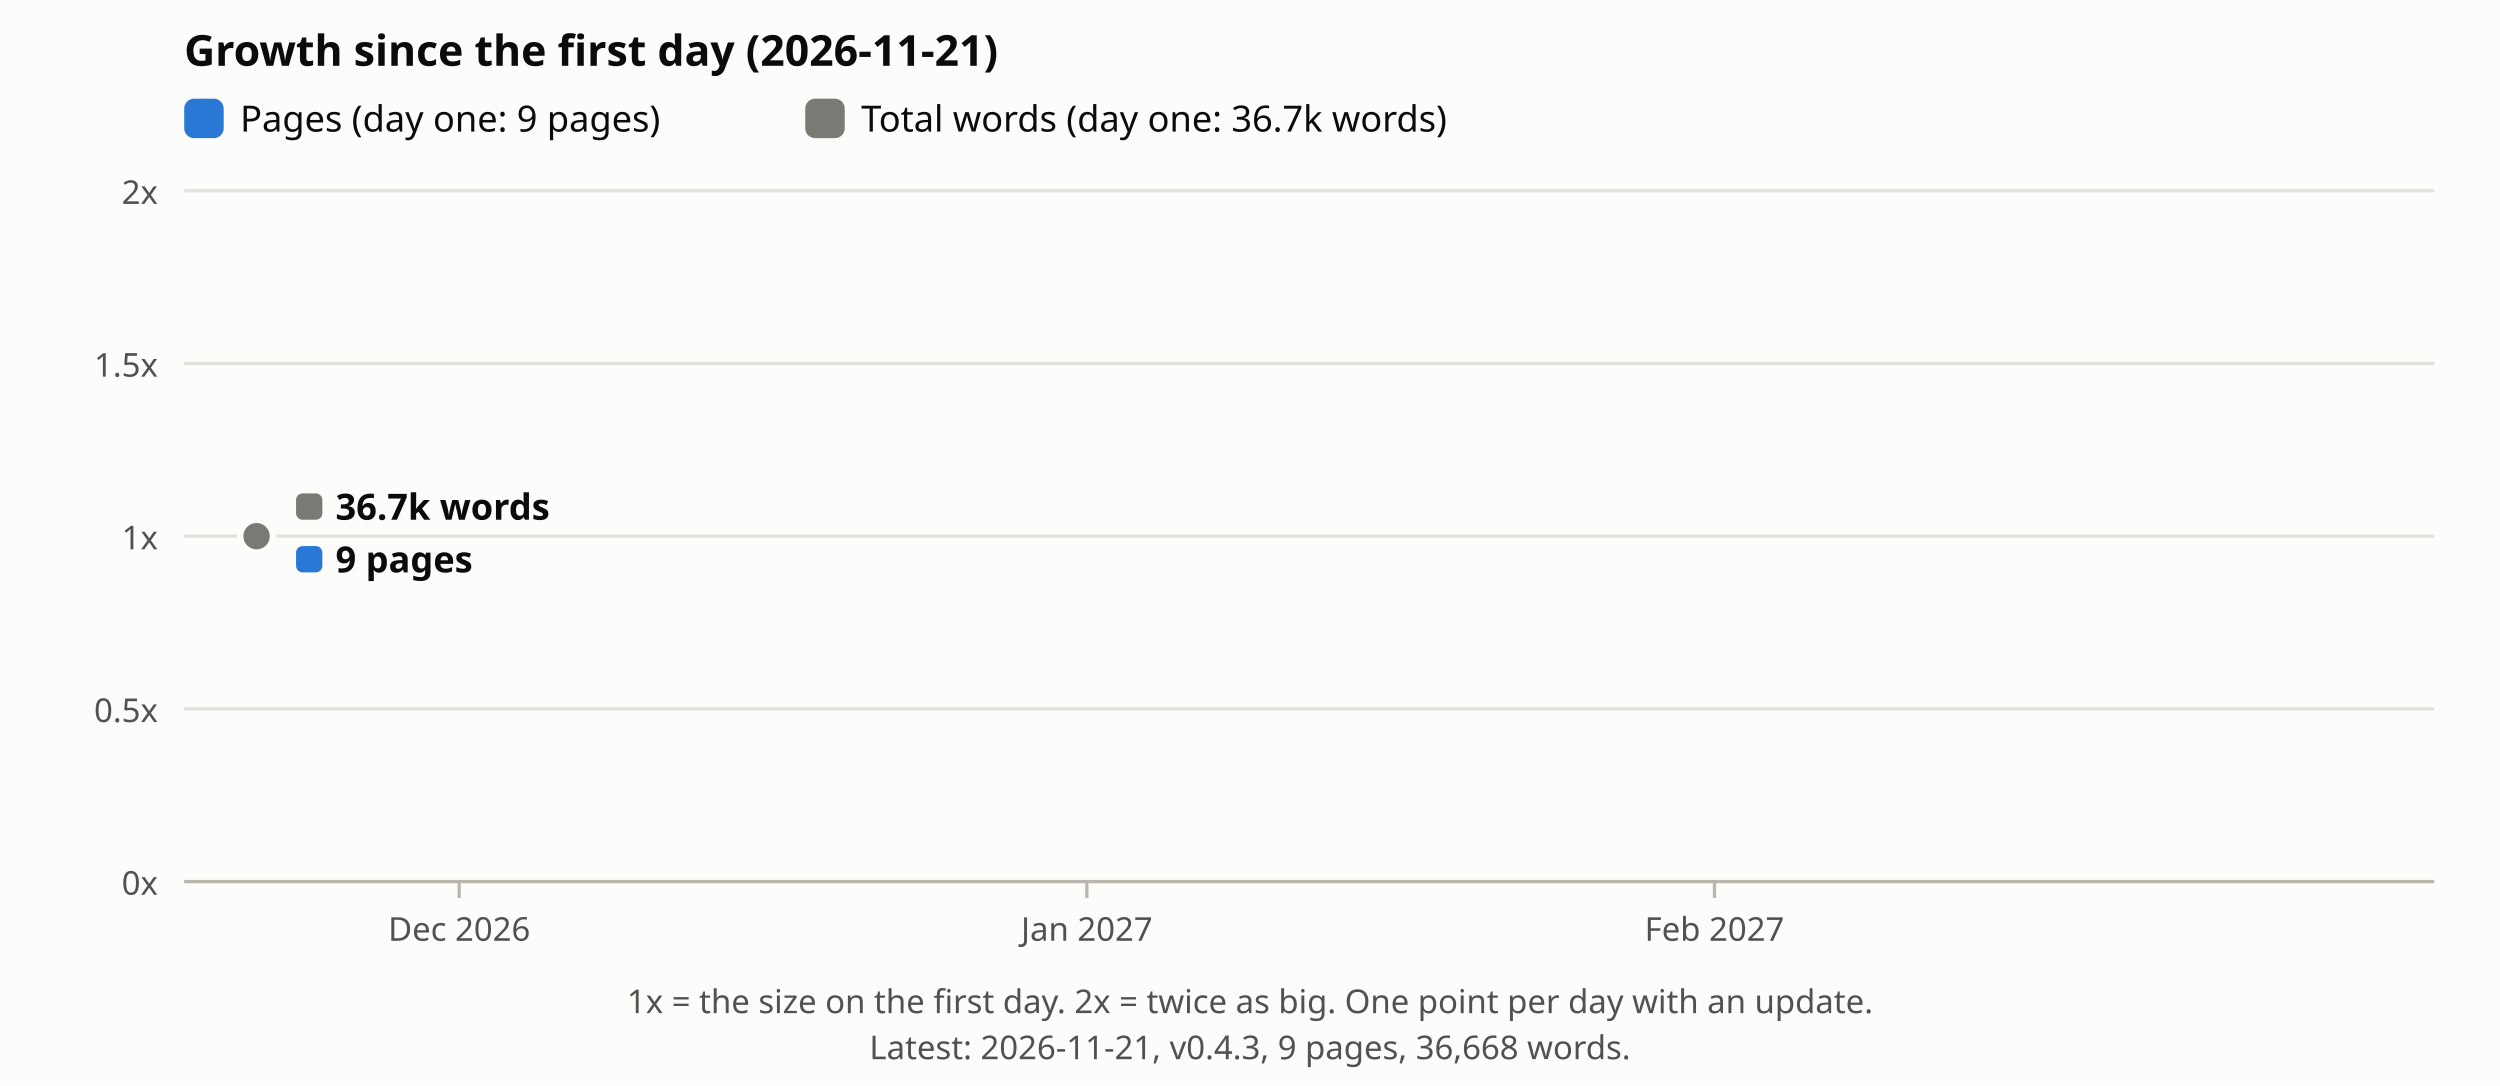
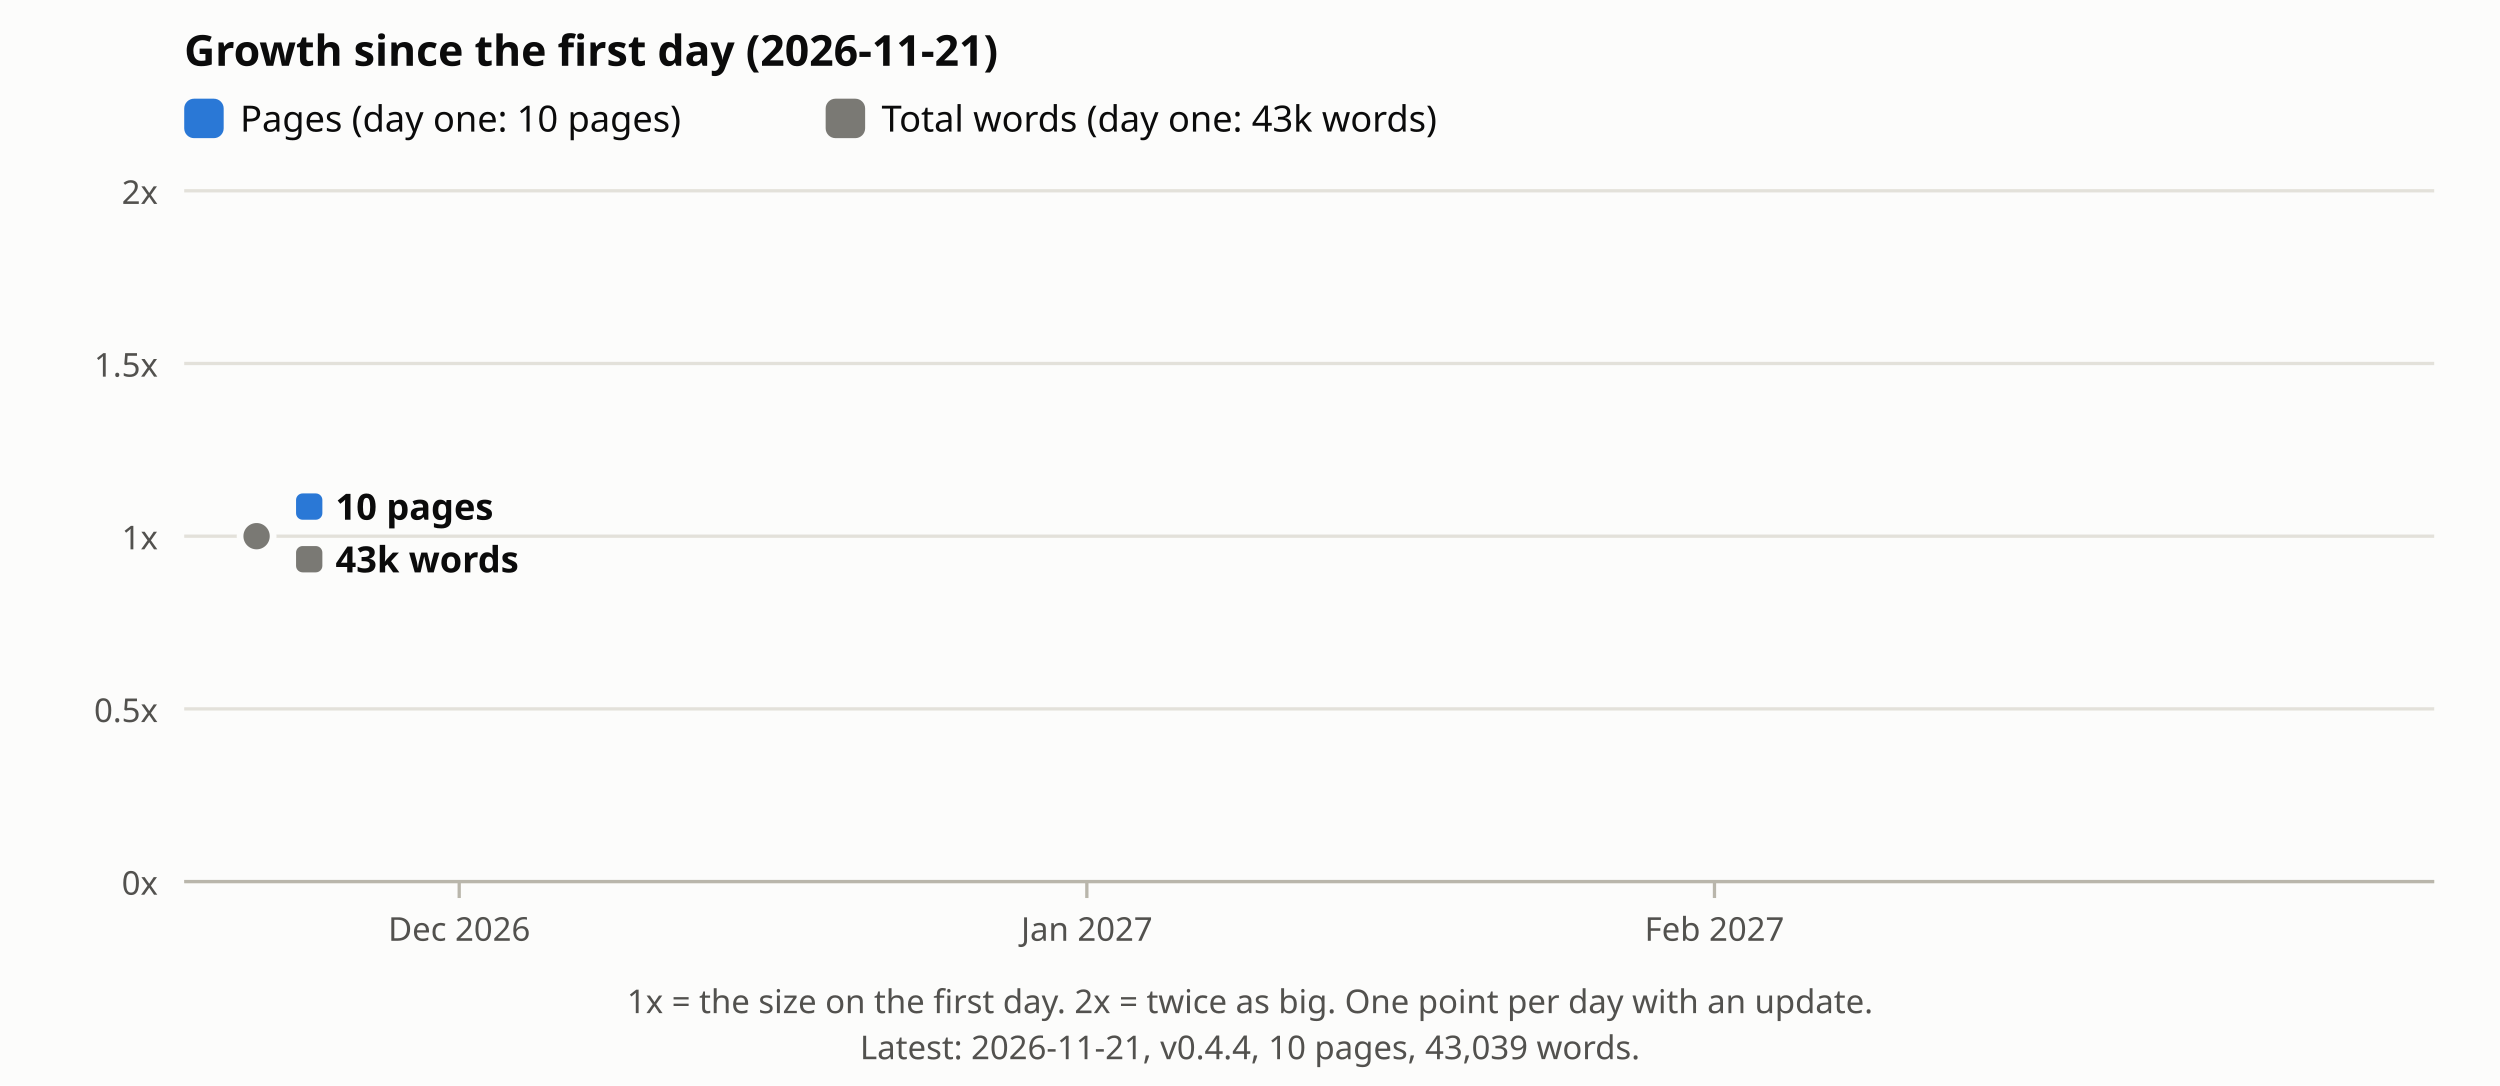
<svg xmlns="http://www.w3.org/2000/svg" viewBox="0 0 760 330" font-family="sans-serif" role="img" aria-label="Growth of pages and total words on the site since the first day">
  <rect width="760" height="330" fill="#fcfcfb" />
  <text x="56" y="20" font-size="13" font-weight="700" fill="#0b0b0b">Growth since the first day (2026-11-21)</text>
  <rect x="56" y="30" width="12" height="12" rx="3" fill="#2a78d6" />
-   <text x="73" y="40" font-size="11" fill="#0b0b0b">Pages (day one: 9 pages)</text>
-   <rect x="244.8" y="30" width="12" height="12" rx="3" fill="#7a7974" />
-   <text x="261.8" y="40" font-size="11" fill="#0b0b0b">Total words (day one: 36.7k words)</text>
+   <text x="73" y="40" font-size="11" fill="#0b0b0b">Pages (day one: 10 pages)</text>
+   <rect x="251.0" y="30" width="12" height="12" rx="3" fill="#7a7974" />
+   <text x="268.0" y="40" font-size="11" fill="#0b0b0b">Total words (day one: 43k words)</text>
  <line x1="56" x2="740" y1="268.0" y2="268.0" stroke="#e3e1da" />
  <text x="48" y="272.0" font-size="10" fill="#52514e" text-anchor="end">0x</text>
  <line x1="56" x2="740" y1="215.5" y2="215.5" stroke="#e3e1da" />
  <text x="48" y="219.5" font-size="10" fill="#52514e" text-anchor="end">0.5x</text>
  <line x1="56" x2="740" y1="163.0" y2="163.0" stroke="#e3e1da" />
  <text x="48" y="167.0" font-size="10" fill="#52514e" text-anchor="end">1x</text>
  <line x1="56" x2="740" y1="110.5" y2="110.5" stroke="#e3e1da" />
  <text x="48" y="114.5" font-size="10" fill="#52514e" text-anchor="end">1.5x</text>
  <line x1="56" x2="740" y1="58.0" y2="58.0" stroke="#e3e1da" />
  <text x="48" y="62.0" font-size="10" fill="#52514e" text-anchor="end">2x</text>
  <circle cx="78.0" cy="163.0" r="5" fill="#2a78d6" stroke="#fcfcfb" stroke-width="2" />
  <circle cx="78.0" cy="163.0" r="5" fill="#7a7974" stroke="#fcfcfb" stroke-width="2" />
-   <rect x="90.0" y="150.0" width="8" height="8" rx="2" fill="#7a7974" />
-   <text x="102.0" y="158.0" font-size="11" font-weight="700" fill="#0b0b0b">36.7k words</text>
-   <rect x="90.0" y="166.0" width="8" height="8" rx="2" fill="#2a78d6" />
-   <text x="102.0" y="174.0" font-size="11" font-weight="700" fill="#0b0b0b">9 pages</text>
+   <rect x="90.0" y="150.0" width="8" height="8" rx="2" fill="#2a78d6" />
+   <text x="102.0" y="158.0" font-size="11" font-weight="700" fill="#0b0b0b">10 pages</text>
+   <rect x="90.0" y="166.0" width="8" height="8" rx="2" fill="#7a7974" />
+   <text x="102.0" y="174.0" font-size="11" font-weight="700" fill="#0b0b0b">43k words</text>
  <line x1="56" x2="740" y1="268" y2="268" stroke="#b9b6ab" />
  <line x1="139.6" x2="139.6" y1="268" y2="273" stroke="#b9b6ab" />
  <text x="139.6" y="286" font-size="10" fill="#52514e" text-anchor="middle">Dec 2026</text>
  <line x1="330.4" x2="330.4" y1="268" y2="273" stroke="#b9b6ab" />
  <text x="330.4" y="286" font-size="10" fill="#52514e" text-anchor="middle">Jan 2027</text>
  <line x1="521.2" x2="521.2" y1="268" y2="273" stroke="#b9b6ab" />
  <text x="521.2" y="286" font-size="10" fill="#52514e" text-anchor="middle">Feb 2027</text>
  <text x="380.0" y="308" font-size="10" fill="#52514e" text-anchor="middle">1x = the size on the first day. 2x = twice as big. One point per day with an update.</text>
-   <text x="380.0" y="322" font-size="10" fill="#52514e" text-anchor="middle">Latest: 2026-11-21, v0.4.3, 9 pages, 36,668 words.</text>
+   <text x="380.0" y="322" font-size="10" fill="#52514e" text-anchor="middle">Latest: 2026-11-21, v0.4.4, 10 pages, 43,039 words.</text>
</svg>
